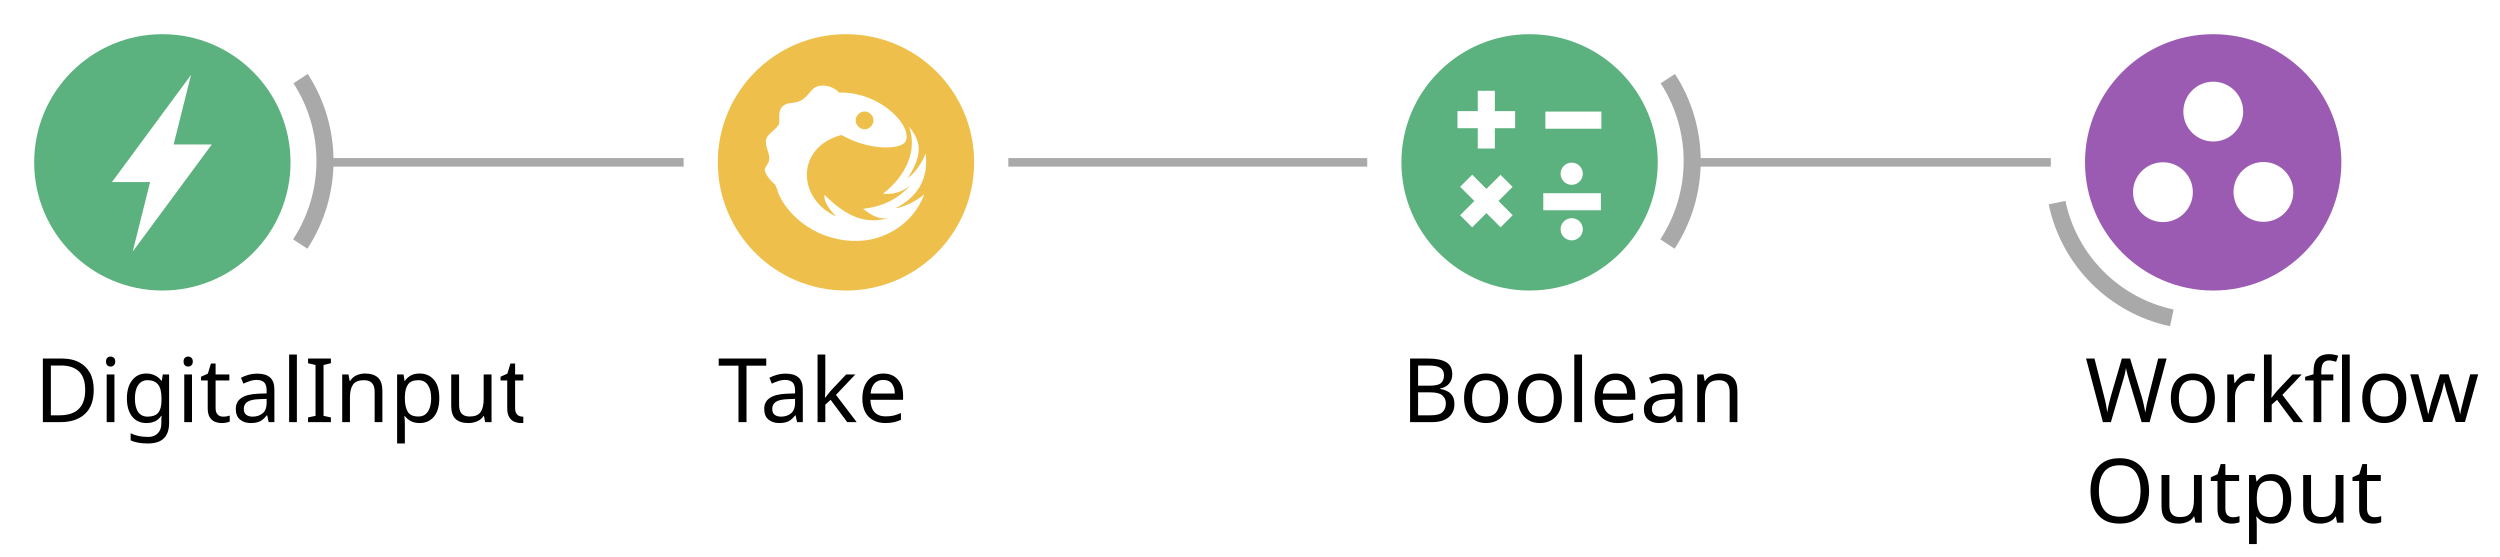
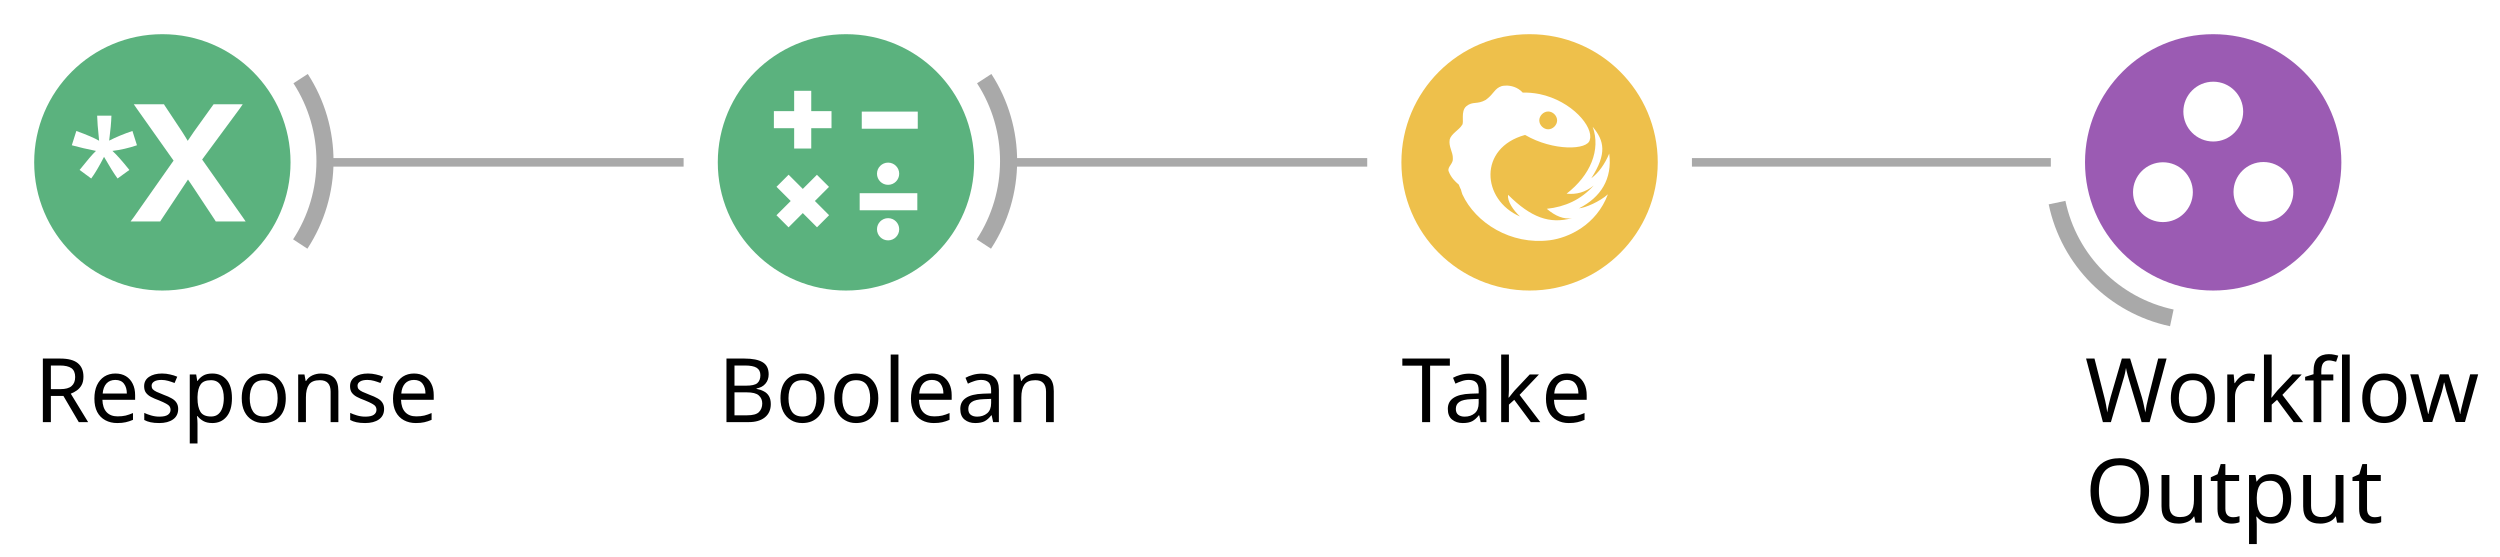
<svg xmlns="http://www.w3.org/2000/svg" width="292.565" height="65.142" id="SvgGdi_output">
  <rect id="background" height="100.00%" style="fill:rgb(255,255,255);" width="100.00%" y="0.00" x="0.00" />
  <g style="shape-rendering:auto;" id="root_group">
-     <line y1="19.00" style="stroke:rgb(169,169,169);fill:none;stroke-linecap:butt;stroke-miterlimit:9;opacity:1;stroke-width:1;stroke-linejoin:miter;" id="528" x2="240.00" y2="19.00" x1="198.00" />
-     <line y1="19.00" style="stroke:rgb(169,169,169);fill:none;stroke-linecap:butt;stroke-miterlimit:9;opacity:1;stroke-width:1;stroke-linejoin:miter;" id="529" x2="160.00" y2="19.00" x1="118.00" />
-     <line y1="19.00" style="stroke:rgb(169,169,169);fill:none;stroke-linecap:butt;stroke-miterlimit:9;opacity:1;stroke-width:1;stroke-linejoin:miter;" id="530" x2="80.00" y2="19.00" x1="38.00" />
-     <path style="stroke:rgb(169,169,169);fill:none;stroke-linecap:butt;stroke-miterlimit:9;opacity:1;stroke-width:2;stroke-linejoin:miter;" transform="matrix(1.00 0.00 0.00 1.00 244.00 4.00 ) " id="531" d="M 10.158 33.2 C 3.405 31.759 -1.861 26.469 -3.271 19.71 " />
-     <ellipse id="532" cy="15.00" cx="15.00" transform="matrix(1.00 0.00 0.00 1.00 244.00 4.00 ) " rx="15.00" ry="15.00" style="stroke:none;opacity:1;fill:rgb(155,91,179);" />
-     <ellipse id="533" cy="9.06" cx="15.01" transform="matrix(1.00 0.00 0.00 1.00 244.00 4.00 ) " rx="3.50" ry="3.50" style="stroke:none;opacity:1;fill:rgb(255,255,255);" />
-     <ellipse id="534" cy="18.49" cx="9.12" transform="matrix(1.00 0.00 0.00 1.00 244.00 4.00 ) " rx="3.50" ry="3.50" style="stroke:none;opacity:1;fill:rgb(255,255,255);" />
-     <ellipse id="535" cy="18.46" cx="20.88" transform="matrix(1.00 0.00 0.00 1.00 244.00 4.00 ) " rx="3.50" ry="3.50" style="stroke:none;opacity:1;fill:rgb(255,255,255);" />
-     <text id="536" transform="matrix(1.00 0.00 0.00 1.00 0.00 0.00 ) " x="244.00" y="39.00" style="stroke:none;clip-path:url(#538_text_clipper);font-family:Microsoft Sans Serif;fill:rgb(0,0,0);font-size:7.80pt;opacity:1;">
-       <tspan dy="7.80pt" id="540">Workflow</tspan>
+     <line y1="19.00" style="stroke:rgb(169,169,169);fill:none;stroke-linecap:butt;stroke-miterlimit:9;opacity:1;stroke-width:1;stroke-linejoin:miter;" id="393" x2="240.00" y2="19.00" x1="198.00" />
+     <line y1="19.00" style="stroke:rgb(169,169,169);fill:none;stroke-linecap:butt;stroke-miterlimit:9;opacity:1;stroke-width:1;stroke-linejoin:miter;" id="394" x2="160.00" y2="19.00" x1="118.00" />
+     <line y1="19.00" style="stroke:rgb(169,169,169);fill:none;stroke-linecap:butt;stroke-miterlimit:9;opacity:1;stroke-width:1;stroke-linejoin:miter;" id="395" x2="80.00" y2="19.00" x1="38.00" />
+     <path style="stroke:rgb(169,169,169);fill:none;stroke-linecap:butt;stroke-miterlimit:9;opacity:1;stroke-width:2;stroke-linejoin:miter;" transform="matrix(1.00 0.00 0.00 1.00 244.00 4.00 ) " id="396" d="M 10.158 33.2 C 3.405 31.759 -1.861 26.469 -3.271 19.71 " />
+     <ellipse id="397" cy="15.00" cx="15.00" transform="matrix(1.00 0.00 0.00 1.00 244.00 4.00 ) " rx="15.00" ry="15.00" style="stroke:none;opacity:1;fill:rgb(155,91,179);" />
+     <ellipse id="398" cy="9.06" cx="15.01" transform="matrix(1.00 0.00 0.00 1.00 244.00 4.00 ) " rx="3.50" ry="3.50" style="stroke:none;opacity:1;fill:rgb(255,255,255);" />
+     <ellipse id="399" cy="18.49" cx="9.12" transform="matrix(1.00 0.00 0.00 1.00 244.00 4.00 ) " rx="3.50" ry="3.50" style="stroke:none;opacity:1;fill:rgb(255,255,255);" />
+     <ellipse id="400" cy="18.46" cx="20.88" transform="matrix(1.00 0.00 0.00 1.00 244.00 4.00 ) " rx="3.50" ry="3.50" style="stroke:none;opacity:1;fill:rgb(255,255,255);" />
+     <text id="401" transform="matrix(1.00 0.00 0.00 1.00 0.00 0.00 ) " x="244.00" y="39.00" style="stroke:none;clip-path:url(#403_text_clipper);font-family:Microsoft Sans Serif;fill:rgb(0,0,0);font-size:7.80pt;opacity:1;">
+       <tspan dy="7.80pt" id="405">Workflow</tspan>
    </text>
-     <text id="542" transform="matrix(1.00 0.00 0.00 1.00 0.00 0.00 ) " x="244.00" y="50.77" style="stroke:none;clip-path:url(#544_text_clipper);font-family:Microsoft Sans Serif;fill:rgb(0,0,0);font-size:7.80pt;opacity:1;">
-       <tspan dy="7.80pt" id="546">Output</tspan>
+     <text id="407" transform="matrix(1.00 0.00 0.00 1.00 0.00 0.00 ) " x="244.00" y="50.77" style="stroke:none;clip-path:url(#409_text_clipper);font-family:Microsoft Sans Serif;fill:rgb(0,0,0);font-size:7.80pt;opacity:1;">
+       <tspan dy="7.80pt" id="411">Output</tspan>
    </text>
-     <path d="M 31.179 5.2 C 34.998 11.092 34.981 18.682 31.136 24.557 " style="stroke:rgb(169,169,169);fill:none;stroke-linecap:butt;stroke-miterlimit:9;opacity:1;stroke-width:2;stroke-linejoin:miter;" transform="matrix(1.00 0.00 0.00 1.00 164.00 4.00 ) " id="548" />
-     <ellipse id="549" cy="15.00" cx="15.00" transform="matrix(1.00 0.00 0.00 1.00 164.00 4.00 ) " rx="15.00" ry="15.00" style="stroke:none;opacity:1;fill:rgb(91,178,126);" />
-     <path transform="matrix(1.00 0.00 0.00 1.00 164.00 4.00 ) " id="550" style="stroke:rgb(255,255,255);fill:none;stroke-linecap:butt;stroke-miterlimit:9;opacity:1;stroke-width:2;stroke-linejoin:miter;" d="M 16.849 10.062 23.403 10.062 M 16.604 19.608 23.351 19.608 M 12.307 17.162 7.572 21.897 M 7.577 17.152 12.317 21.892 M 6.564 10.005 13.309 10.005 M 9.937 6.629 9.937 13.381 " />
-     <ellipse id="551" cy="16.33" cx="19.93" transform="matrix(1.00 0.00 0.00 1.00 164.00 4.00 ) " rx="1.30" ry="1.30" style="stroke:none;opacity:1;fill:rgb(255,255,255);" />
-     <ellipse id="552" cy="22.83" cx="19.93" transform="matrix(1.00 0.00 0.00 1.00 164.00 4.00 ) " rx="1.30" ry="1.30" style="stroke:none;opacity:1;fill:rgb(255,255,255);" />
-     <text id="553" transform="matrix(1.00 0.00 0.00 1.00 0.00 0.00 ) " x="164.00" y="39.00" style="stroke:none;clip-path:url(#555_text_clipper);font-family:Microsoft Sans Serif;fill:rgb(0,0,0);font-size:7.80pt;opacity:1;">
-       <tspan dy="7.80pt" id="557">Boolean</tspan>
+     <ellipse id="413" cy="15.00" cx="15.00" transform="matrix(1.00 0.00 0.00 1.00 164.00 4.00 ) " rx="15.00" ry="15.00" style="stroke:none;opacity:1;fill:rgb(238,192,75);" />
+     <path style="stroke:none;fill-rule:evenodd;opacity:1;fill:rgb(255,255,255);" transform="matrix(1.00 0.00 0.00 1.00 164.00 4.00 ) " id="414" d="M 12.246 6.014 12.246 6.02 C 12.058 6.02 11.895 6.04 11.767 6.066 10.869 6.353 10.896 6.934 9.877 7.686 8.863 8.264 8.353 7.82 7.615 8.42 6.878 9.016 7.393 10.383 7.084 10.648 6.777 11.18 5.826 11.655 5.652 12.326 5.509 13.185 6.042 13.797 6.021 14.533 6.083 15.146 5.411 15.495 5.508 15.992 5.797 16.804 6.354 17.292 6.617 17.518 6.663 17.55 6.7 17.599 6.715 17.602 6.791 17.792 6.859 17.986 6.955 18.166 6.95 18.14 6.949 18.114 6.943 18.088 6.998 18.305 7.055 18.524 7.133 18.738 8.683 22.099 12.814 24.686 17.342 24.117 19.541 23.848 22.824 22.332 24.166 18.738 23.22 19.587 21.532 20.324 20.777 20.381 23.33 19.105 24.707 16.937 24.32 13.975 23.792 15.233 23.093 16.201 22.221 16.865 24.075 13.976 23.757 12.481 22.385 10.84 23.366 13.539 22.097 16.534 19.332 18.664 20.452 18.785 21.517 18.516 22.502 17.713 21.013 19.374 19.15 20.208 17.014 20.436 18.034 21.303 19.018 21.695 19.959 21.527 17.345 22.249 15.155 21.454 12.49 18.801 12.351 19.515 13.105 20.628 13.883 21.338 9.373 19.383 8.976 13.296 14.469 11.793 14.472 11.793 14.475 11.794 14.478 11.793 17.75 13.707 21.865 13.581 22.051 12.344 22.509 10.861 19.965 7.805 16.162 7.008 15.462 6.871 14.792 6.817 14.154 6.836 14.167 6.836 14.179 6.836 14.191 6.826 13.584 6.177 12.81 6.012 12.246 6.014 z M 17.178 9.047 C 17.724 9.047 18.223 9.544 18.223 10.09 18.223 10.636 17.724 11.133 17.178 11.133 16.632 11.133 16.135 10.636 16.135 10.09 16.135 9.544 16.632 9.047 17.178 9.047 z " />
+     <text id="415" transform="matrix(1.00 0.00 0.00 1.00 0.00 0.00 ) " x="164.00" y="39.00" style="stroke:none;clip-path:url(#417_text_clipper);font-family:Microsoft Sans Serif;fill:rgb(0,0,0);font-size:7.80pt;opacity:1;">
+       <tspan dy="7.80pt" id="419">Take</tspan>
    </text>
-     <ellipse id="559" cy="15.00" cx="15.00" transform="matrix(1.00 0.00 0.00 1.00 84.00 4.00 ) " rx="15.00" ry="15.00" style="stroke:none;opacity:1;fill:rgb(238,192,75);" />
-     <path style="stroke:none;fill-rule:evenodd;opacity:1;fill:rgb(255,255,255);" transform="matrix(1.00 0.00 0.00 1.00 84.00 4.00 ) " id="560" d="M 12.246 6.014 12.246 6.02 C 12.058 6.02 11.895 6.04 11.767 6.066 10.869 6.353 10.896 6.934 9.877 7.686 8.863 8.264 8.353 7.82 7.615 8.42 6.878 9.016 7.393 10.383 7.084 10.648 6.777 11.18 5.826 11.655 5.652 12.326 5.509 13.185 6.042 13.797 6.021 14.533 6.083 15.146 5.411 15.495 5.508 15.992 5.797 16.804 6.354 17.292 6.617 17.518 6.663 17.55 6.7 17.599 6.715 17.602 6.791 17.792 6.859 17.986 6.955 18.166 6.95 18.14 6.949 18.114 6.943 18.088 6.998 18.305 7.055 18.524 7.133 18.738 8.683 22.099 12.814 24.686 17.342 24.117 19.541 23.848 22.824 22.332 24.166 18.738 23.22 19.587 21.532 20.324 20.777 20.381 23.33 19.105 24.707 16.937 24.32 13.975 23.792 15.233 23.093 16.201 22.221 16.865 24.075 13.976 23.757 12.481 22.385 10.84 23.366 13.539 22.097 16.534 19.332 18.664 20.452 18.785 21.517 18.516 22.502 17.713 21.013 19.374 19.15 20.208 17.014 20.436 18.034 21.303 19.018 21.695 19.959 21.527 17.345 22.249 15.155 21.454 12.49 18.801 12.351 19.515 13.105 20.628 13.883 21.338 9.373 19.383 8.976 13.296 14.469 11.793 14.472 11.793 14.475 11.794 14.478 11.793 17.75 13.707 21.865 13.581 22.051 12.344 22.509 10.861 19.965 7.805 16.162 7.008 15.462 6.871 14.792 6.817 14.154 6.836 14.167 6.836 14.179 6.836 14.191 6.826 13.584 6.177 12.81 6.012 12.246 6.014 z M 17.178 9.047 C 17.724 9.047 18.223 9.544 18.223 10.09 18.223 10.636 17.724 11.133 17.178 11.133 16.632 11.133 16.135 10.636 16.135 10.09 16.135 9.544 16.632 9.047 17.178 9.047 z " />
-     <text id="561" transform="matrix(1.00 0.00 0.00 1.00 0.00 0.00 ) " x="84.00" y="39.00" style="stroke:none;clip-path:url(#563_text_clipper);font-family:Microsoft Sans Serif;fill:rgb(0,0,0);font-size:7.80pt;opacity:1;">
-       <tspan dy="7.80pt" id="565">Take</tspan>
+     <path d="M 31.179 5.2 C 34.998 11.092 34.981 18.682 31.136 24.557 " style="stroke:rgb(169,169,169);fill:none;stroke-linecap:butt;stroke-miterlimit:9;opacity:1;stroke-width:2;stroke-linejoin:miter;" transform="matrix(1.00 0.00 0.00 1.00 84.00 4.00 ) " id="421" />
+     <ellipse id="422" cy="15.00" cx="15.00" transform="matrix(1.00 0.00 0.00 1.00 84.00 4.00 ) " rx="15.00" ry="15.00" style="stroke:none;opacity:1;fill:rgb(91,178,126);" />
+     <path transform="matrix(1.00 0.00 0.00 1.00 84.00 4.00 ) " id="423" style="stroke:rgb(255,255,255);fill:none;stroke-linecap:butt;stroke-miterlimit:9;opacity:1;stroke-width:2;stroke-linejoin:miter;" d="M 16.849 10.062 23.403 10.062 M 16.604 19.608 23.351 19.608 M 12.307 17.162 7.572 21.897 M 7.577 17.152 12.317 21.892 M 6.564 10.005 13.309 10.005 M 9.937 6.629 9.937 13.381 " />
+     <ellipse id="424" cy="16.33" cx="19.93" transform="matrix(1.00 0.00 0.00 1.00 84.00 4.00 ) " rx="1.30" ry="1.30" style="stroke:none;opacity:1;fill:rgb(255,255,255);" />
+     <ellipse id="425" cy="22.83" cx="19.93" transform="matrix(1.00 0.00 0.00 1.00 84.00 4.00 ) " rx="1.30" ry="1.30" style="stroke:none;opacity:1;fill:rgb(255,255,255);" />
+     <text id="426" transform="matrix(1.00 0.00 0.00 1.00 0.00 0.00 ) " x="84.00" y="39.00" style="stroke:none;clip-path:url(#428_text_clipper);font-family:Microsoft Sans Serif;fill:rgb(0,0,0);font-size:7.80pt;opacity:1;">
+       <tspan dy="7.80pt" id="430">Boolean</tspan>
    </text>
-     <path d="M 31.179 5.2 C 34.998 11.092 34.981 18.682 31.136 24.557 " style="stroke:rgb(169,169,169);fill:none;stroke-linecap:butt;stroke-miterlimit:9;opacity:1;stroke-width:2;stroke-linejoin:miter;" transform="matrix(1.00 0.00 0.00 1.00 4.00 4.00 ) " id="567" />
-     <ellipse id="568" cy="15.00" cx="15.00" transform="matrix(1.00 0.00 0.00 1.00 4.00 4.00 ) " rx="15.00" ry="15.00" style="stroke:none;opacity:1;fill:rgb(91,178,126);" />
-     <path style="stroke:none;fill-rule:evenodd;opacity:1;fill:rgb(255,255,255);" transform="matrix(1.00 0.00 0.00 1.00 4.00 4.00 ) " id="569" d="M 11.529 25.444 20.783 12.908 16.32 12.908 18.355 4.769 9.101 17.305 13.564 17.305 z " />
-     <text id="570" transform="matrix(1.00 0.00 0.00 1.00 0.00 0.00 ) " x="4.00" y="39.00" style="stroke:none;clip-path:url(#572_text_clipper);font-family:Microsoft Sans Serif;fill:rgb(0,0,0);font-size:7.80pt;opacity:1;">
-       <tspan dy="7.80pt" id="574">DigitalInput</tspan>
+     <path d="M 31.179 5.2 C 34.998 11.092 34.981 18.682 31.136 24.557 " style="stroke:rgb(169,169,169);fill:none;stroke-linecap:butt;stroke-miterlimit:9;opacity:1;stroke-width:2;stroke-linejoin:miter;" transform="matrix(1.00 0.00 0.00 1.00 4.00 4.00 ) " id="432" />
+     <ellipse id="433" cy="15.00" cx="15.00" transform="matrix(1.00 0.00 0.00 1.00 4.00 4.00 ) " rx="15.00" ry="15.00" style="stroke:none;opacity:1;fill:rgb(91,178,126);" />
+     <path style="stroke:none;fill-rule:evenodd;opacity:1;fill:rgb(255,255,255);" transform="matrix(1.00 0.00 0.00 1.00 4.00 4.00 ) " id="434" d="M 4.403 13 4.933 11.327 C 6.156 11.767 7.045 12.148 7.598 12.47 7.452 11.048 7.375 10.07 7.368 9.535 L 9.04 9.535 C 9.017 10.313 8.929 11.287 8.775 12.458 9.567 12.05 10.475 11.672 11.498 11.327 L 12.028 13 C 11.052 13.33 10.094 13.55 9.156 13.66 9.625 14.077 10.286 14.819 11.14 15.888 L 9.756 16.889 C 9.31 16.269 8.783 15.424 8.175 14.355 7.606 15.463 7.106 16.308 6.675 16.889 L 5.314 15.888 C 6.206 14.764 6.845 14.022 7.229 13.66 6.237 13.464 5.295 13.244 4.403 13 z " />
+     <path style="stroke:none;fill-rule:evenodd;opacity:1;fill:rgb(255,255,255);" transform="matrix(1.00 0.00 0.00 1.00 4.00 4.00 ) " id="435" d="M 11.656 8.2 12 8.7 16.312 14.794 11.656 21.419 11.281 21.919 14.75 21.919 14.844 21.762 18 17.012 18.469 17.7 21.156 21.762 21.25 21.919 24.75 21.919 24.406 21.419 19.656 14.669 24.062 8.7 24.406 8.2 21 8.2 20.906 8.325 18.687 11.419 C 18.463 11.729 18.223 12.106 17.968 12.481 17.77 12.155 17.587 11.842 17.312 11.419 L 15.281 8.356 15.187 8.2 11.656 8.2 z " />
+     <text id="436" transform="matrix(1.00 0.00 0.00 1.00 0.00 0.00 ) " x="4.00" y="39.00" style="stroke:none;clip-path:url(#438_text_clipper);font-family:Microsoft Sans Serif;fill:rgb(0,0,0);font-size:7.80pt;opacity:1;">
+       <tspan dy="7.80pt" id="440">Response</tspan>
    </text>
  </g>
  <defs id="clips_hatches_and_gradients">
-     <clipPath id="538_text_clipper">
-       <rect x="244.00" y="39.00" width="47.57" height="26.14" id="539" />
+     <clipPath id="403_text_clipper">
+       <rect x="244.00" y="39.00" width="47.57" height="26.14" id="404" />
    </clipPath>
-     <clipPath id="544_text_clipper">
-       <rect x="244.00" y="50.77" width="47.57" height="26.14" id="545" />
+     <clipPath id="409_text_clipper">
+       <rect x="244.00" y="50.77" width="47.57" height="26.14" id="410" />
    </clipPath>
-     <clipPath id="555_text_clipper">
-       <rect x="164.00" y="39.00" width="42.84" height="13.07" id="556" />
+     <clipPath id="417_text_clipper">
+       <rect x="164.00" y="39.00" width="27.28" height="13.07" id="418" />
    </clipPath>
-     <clipPath id="563_text_clipper">
-       <rect x="84.00" y="39.00" width="27.28" height="13.07" id="564" />
+     <clipPath id="428_text_clipper">
+       <rect x="84.00" y="39.00" width="42.84" height="13.07" id="429" />
    </clipPath>
-     <clipPath id="572_text_clipper">
-       <rect x="4.00" y="39.00" width="57.24" height="13.07" id="573" />
+     <clipPath id="438_text_clipper">
+       <rect x="4.00" y="39.00" width="51.70" height="13.07" id="439" />
    </clipPath>
  </defs>
</svg>
